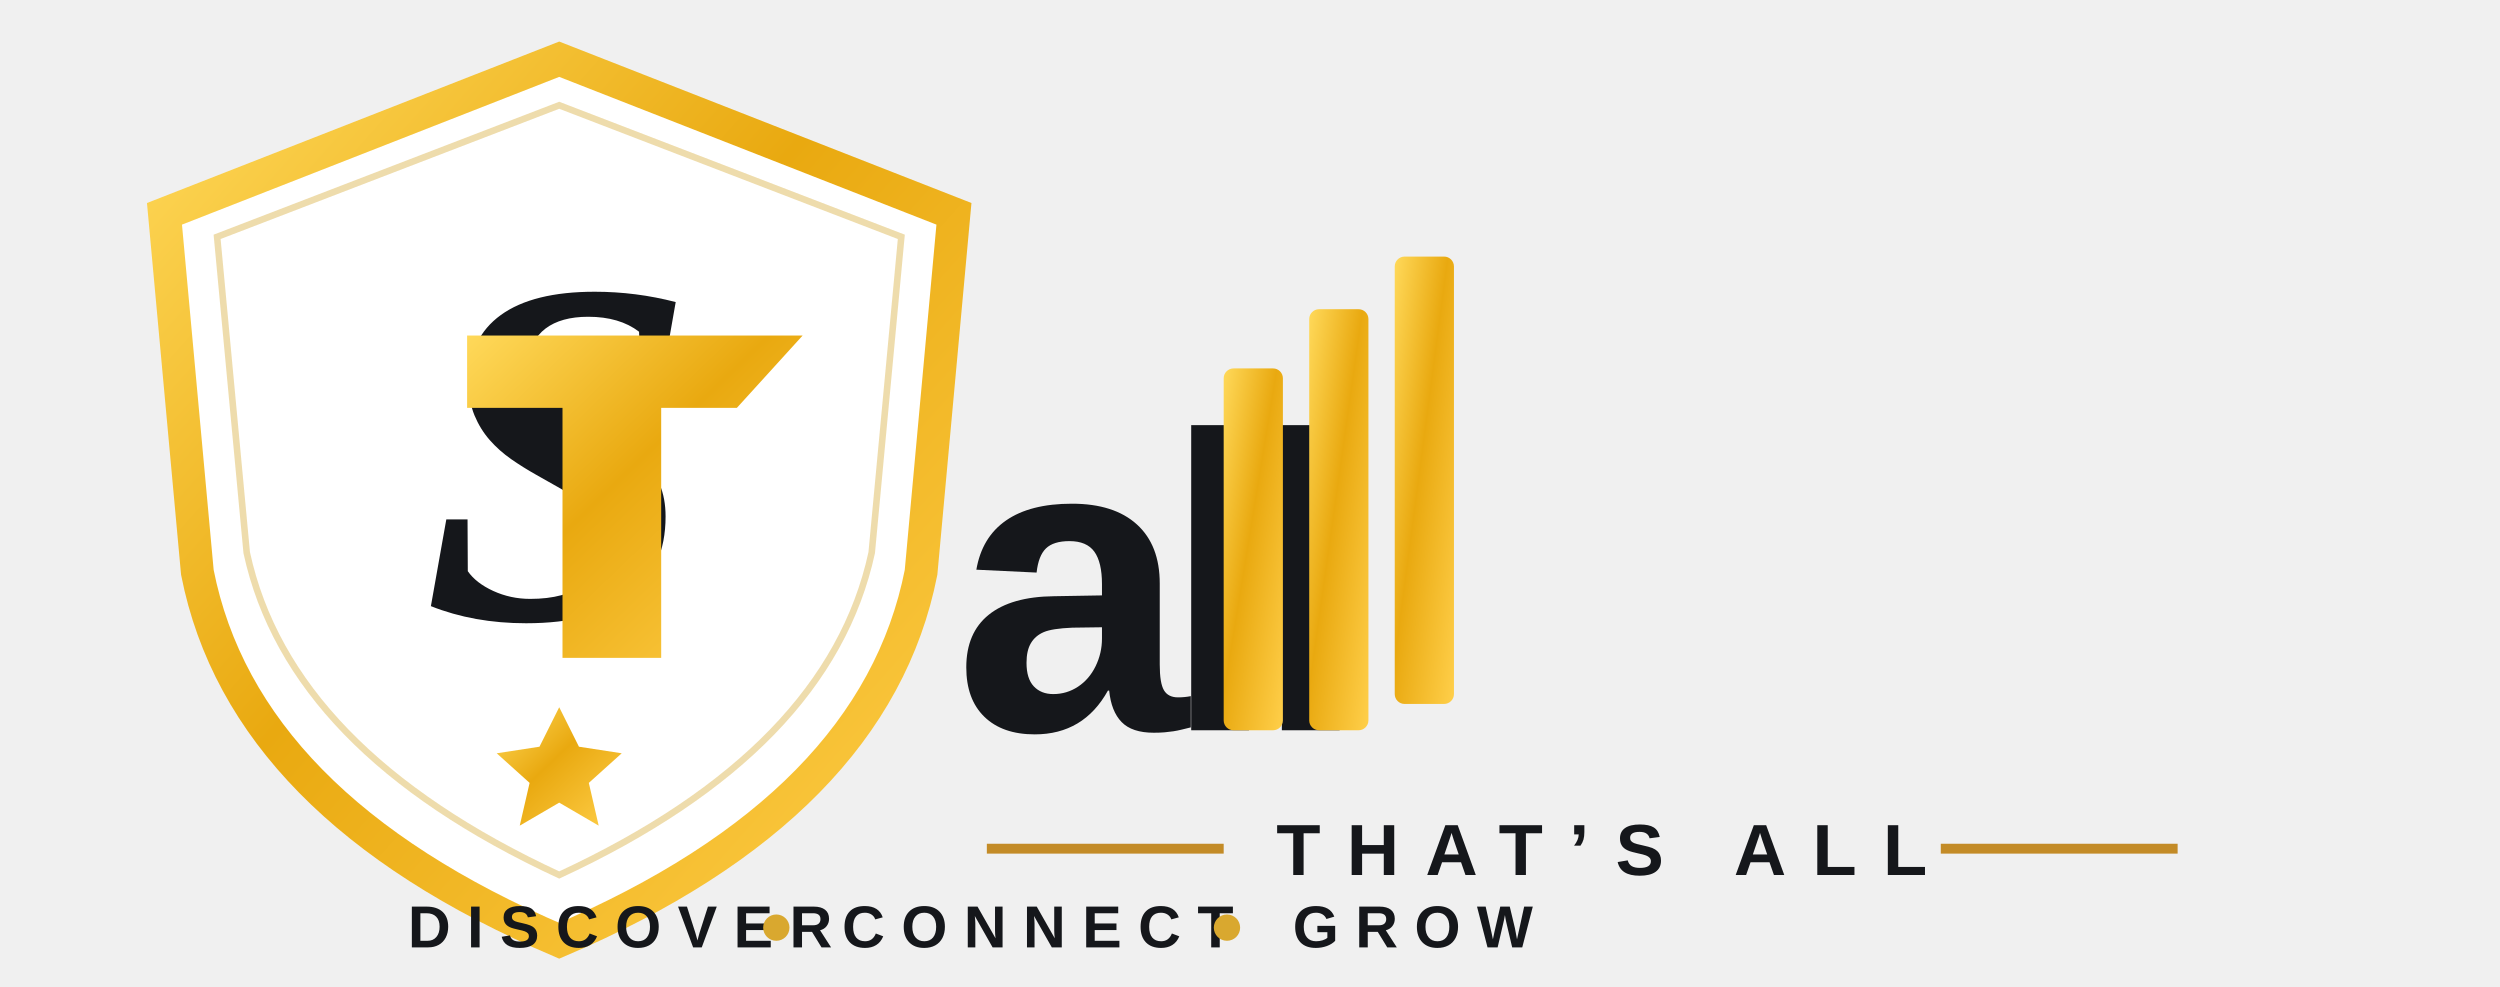
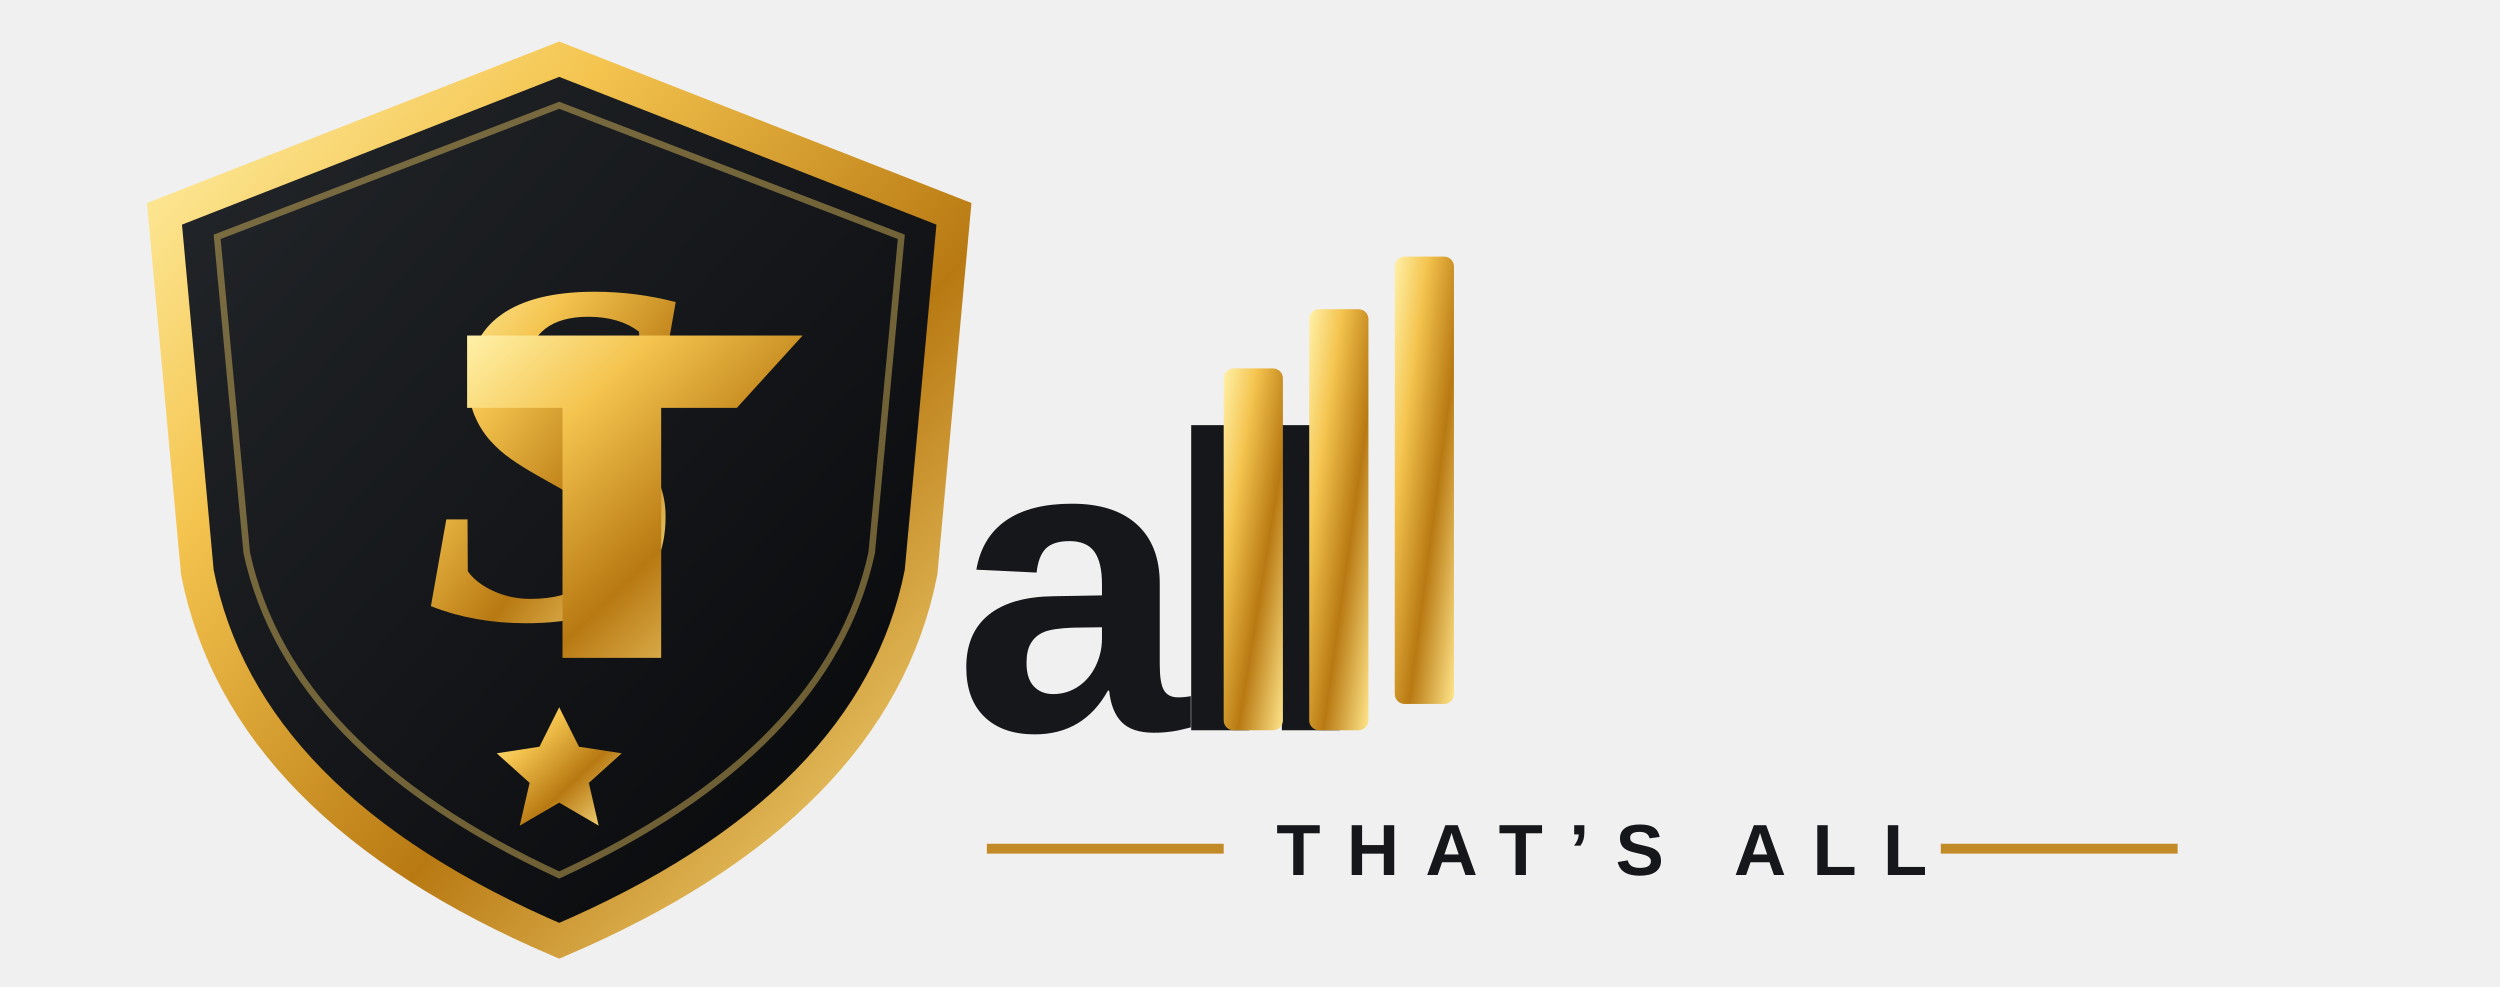
<svg xmlns="http://www.w3.org/2000/svg" viewBox="0 0 760 300" role="img" aria-labelledby="title desc">
  <defs>
    <linearGradient id="gold" x1="0" y1="0" x2="1" y2="1">
-       <stop stop-color="#ffd95a" />
-       <stop offset=".45" stop-color="#e9a910" />
-       <stop offset="1" stop-color="#ffcf4a" />
+       <stop stop-color="#fff1a8" />
+       <stop offset=".28" stop-color="#f4c44f" />
+       <stop offset=".62" stop-color="#b87912" />
+       <stop offset="1" stop-color="#ffe58a" />
+     </linearGradient>
+     <linearGradient id="shield" x1="0" y1="0" x2="1" y2="1">
+       <stop stop-color="#24272b" />
+       <stop offset="1" stop-color="#050608" />
    </linearGradient>
  </defs>
  <g transform="translate(20 10)">
-     <path d="M150 8 L270 55 L260 164 Q246 235 150 276 Q54 235 40 164 L30 55 Z" fill="#fff" stroke="url(#gold)" stroke-width="10" />
-     <path d="M150 22 L254 62 L245 158 Q232 218 150 256 Q68 218 55 158 L46 62 Z" fill="none" stroke="#d9b348" stroke-opacity=".45" stroke-width="2" />
-     <text x="150" y="178" text-anchor="middle" font-family="Georgia,Times New Roman,serif" font-size="150" font-weight="700" font-style="italic" fill="#15171b">S</text>
+     <path d="M150 8 L270 55 L260 164 Q246 235 150 276 Q54 235 40 164 L30 55 Z" fill="url(#shield)" stroke="url(#gold)" stroke-width="10" />
+     <path d="M150 22 L254 62 L245 158 Q232 218 150 256 Q68 218 55 158 L46 62 Z" fill="none" stroke="#f6cf67" stroke-opacity=".42" stroke-width="2" />
+     <text x="150" y="178" text-anchor="middle" font-family="Georgia,Times New Roman,serif" font-size="150" font-weight="700" font-style="italic" fill="url(#gold)">S</text>
    <path d="M122 92 H224 L204 114 H181 V190 H151 V114 H122 Z" fill="url(#gold)" />
    <path d="M150 205 l6 12 13 2-10 9 3 13-12-7-12 7 3-13-10-9 13-2z" fill="url(#gold)" />
    <g transform="translate(270 92)">
      <text x="0" y="120" font-family="Arial,Helvetica,sans-serif" font-size="128" font-weight="900" letter-spacing="-8" fill="#15171b">all</text>
      <rect x="82" y="10" width="18" height="110" rx="3" fill="url(#gold)" />
      <rect x="108" y="-8" width="18" height="128" rx="3" fill="url(#gold)" />
      <rect x="134" y="-24" width="18" height="136" rx="3" fill="url(#gold)" />
    </g>
    <g transform="translate(280 248)">
      <path d="M0 0 H72" stroke="#c38b27" stroke-width="3" />
      <text x="88" y="8" font-family="Arial,Helvetica,sans-serif" font-size="22" font-weight="800" letter-spacing="8" fill="#15171b">THAT’S ALL</text>
      <path d="M290 0 H362" stroke="#c38b27" stroke-width="3" />
    </g>
-     <g transform="translate(104 278)">
-       <text x="0" y="0" font-family="Arial,Helvetica,sans-serif" font-size="18" font-weight="800" letter-spacing="5" fill="#15171b">DISCOVER</text>
-       <circle cx="112" cy="-6" r="4" fill="#d9a82f" />
-       <text x="132" y="0" font-family="Arial,Helvetica,sans-serif" font-size="18" font-weight="800" letter-spacing="5" fill="#15171b">CONNECT</text>
-       <circle cx="249" cy="-6" r="4" fill="#d9a82f" />
-       <text x="269" y="0" font-family="Arial,Helvetica,sans-serif" font-size="18" font-weight="800" letter-spacing="5" fill="#15171b">GROW</text>
-     </g>
  </g>
</svg>
